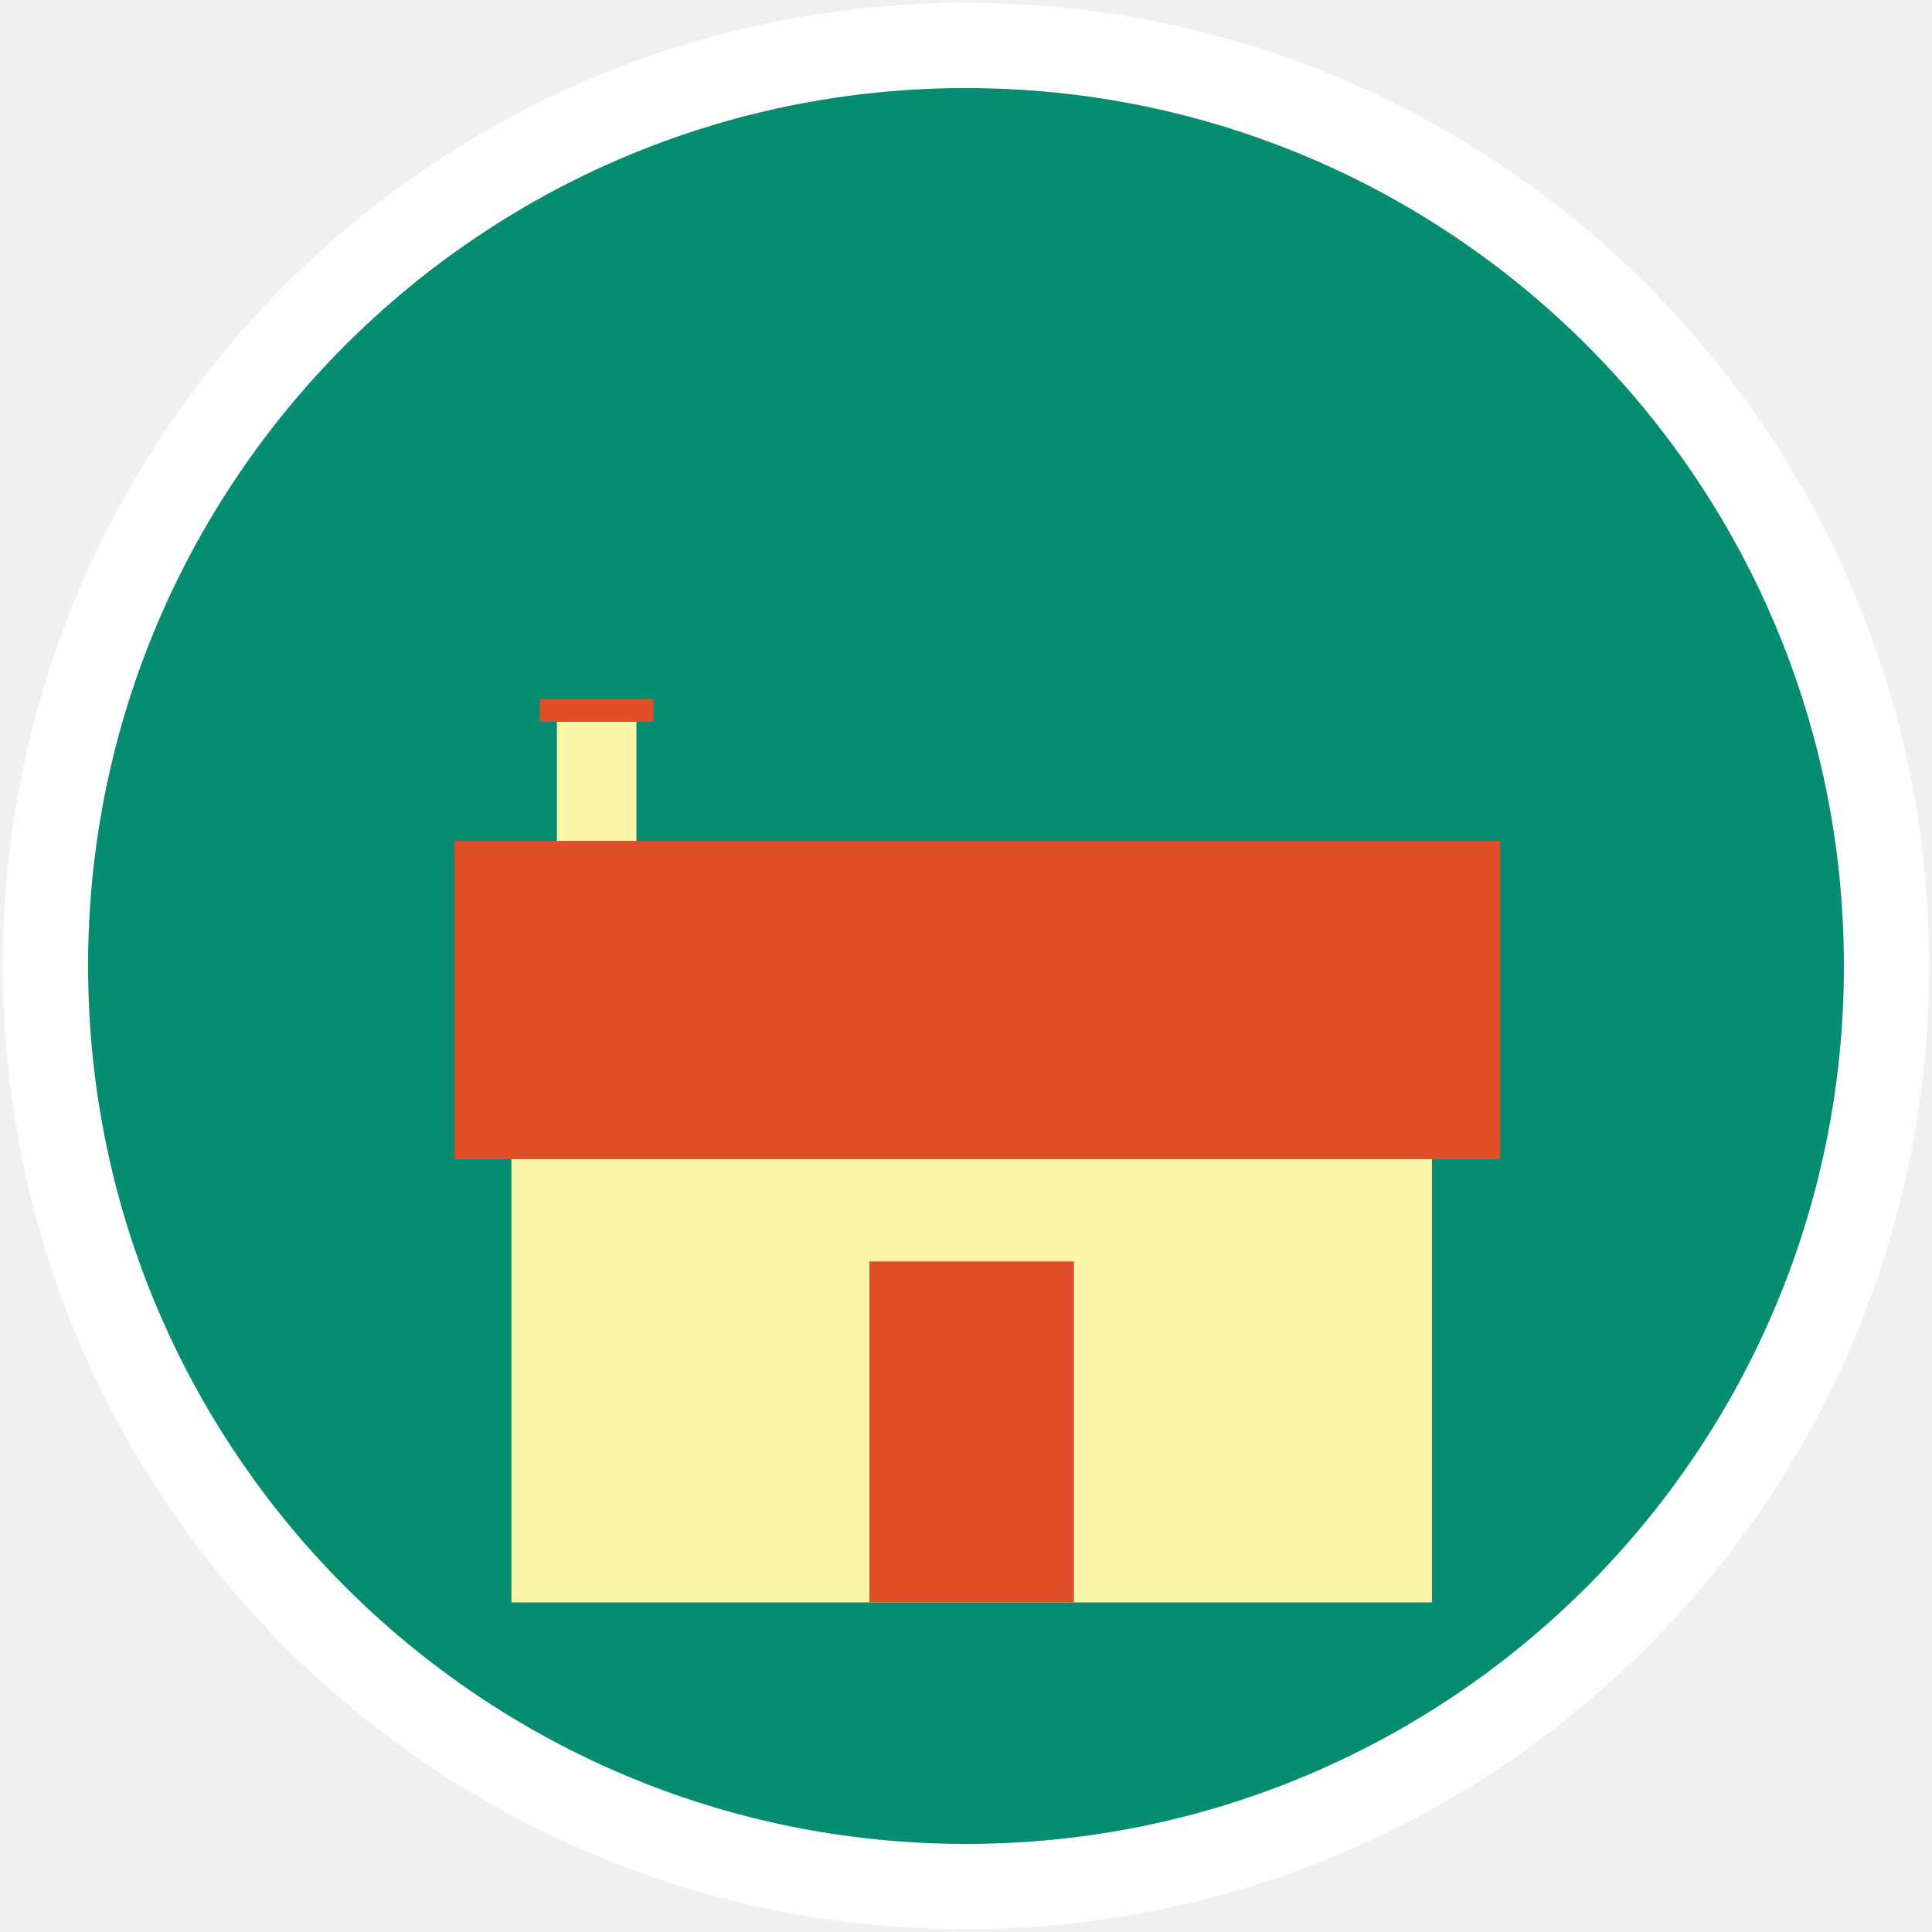
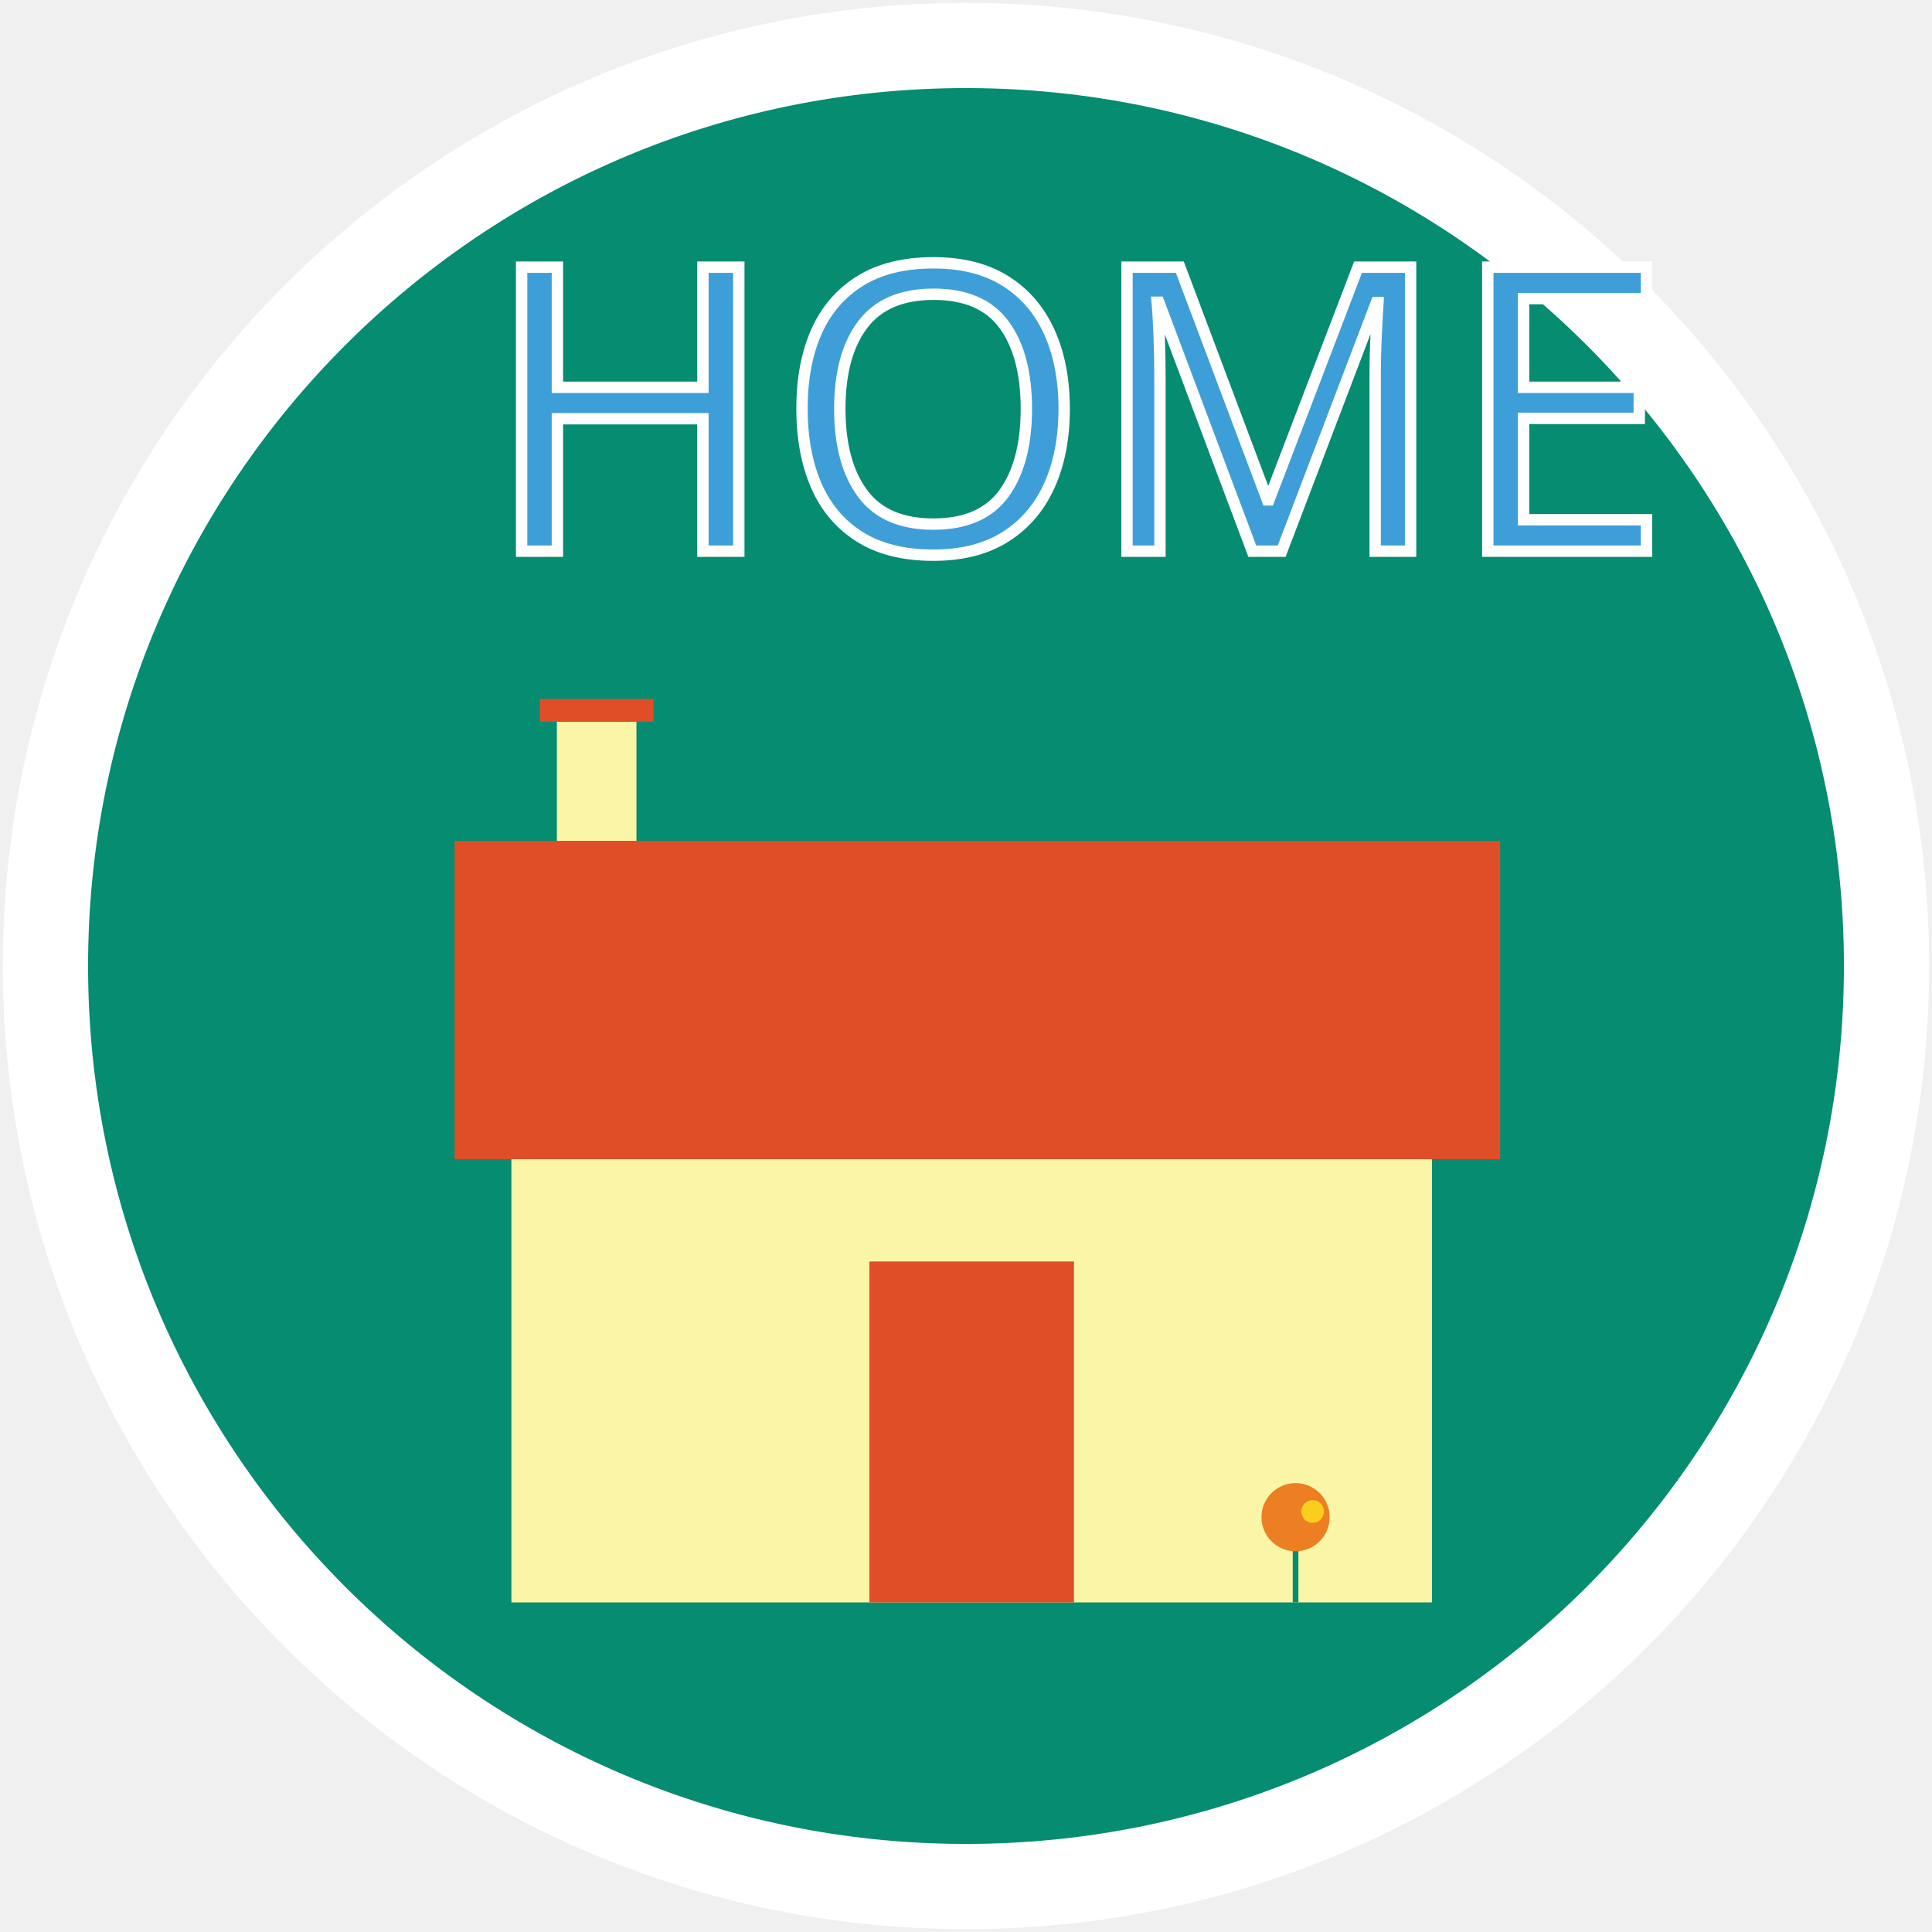
<svg xmlns="http://www.w3.org/2000/svg" version="1.1" height="340" width="340" style="background-color:#F6F7F7;">
  <circle cx="170" cy="170" r="162" fill="#068C70" stroke="#FFFFFF" stroke-width="15" />
  <rect height="21" width="14" fill="#FBF6A7" x="98" y="127" />
  <rect height="4" width="20" fill="#E04E27" x="95" y="123" />
  <rect height="84" width="162" fill="#FBF6A7" x="90" y="198" />
  <rect height="56" width="184" fill="#E04E27" x="80" y="148" />
  <rect height="60" width="36" fill="#E04E27" x="153" y="222" />
+   <line x1="228" y1="267" x2="228" y2="282" stroke="#068C70" stroke-width="1" />
+   <circle fill="#EC7E23" cx="228" cy="267" r="6" />
+   <circle fill="#FBCE1D" cx="231" cy="266" r="2" />
+   <text x="85" y="97" font-size="70" fill="#3E9FD8" stroke="#FFFFFF" stroke-width="2" font-family="Filmotype Major">
+   	    HOME</text>
</svg>
